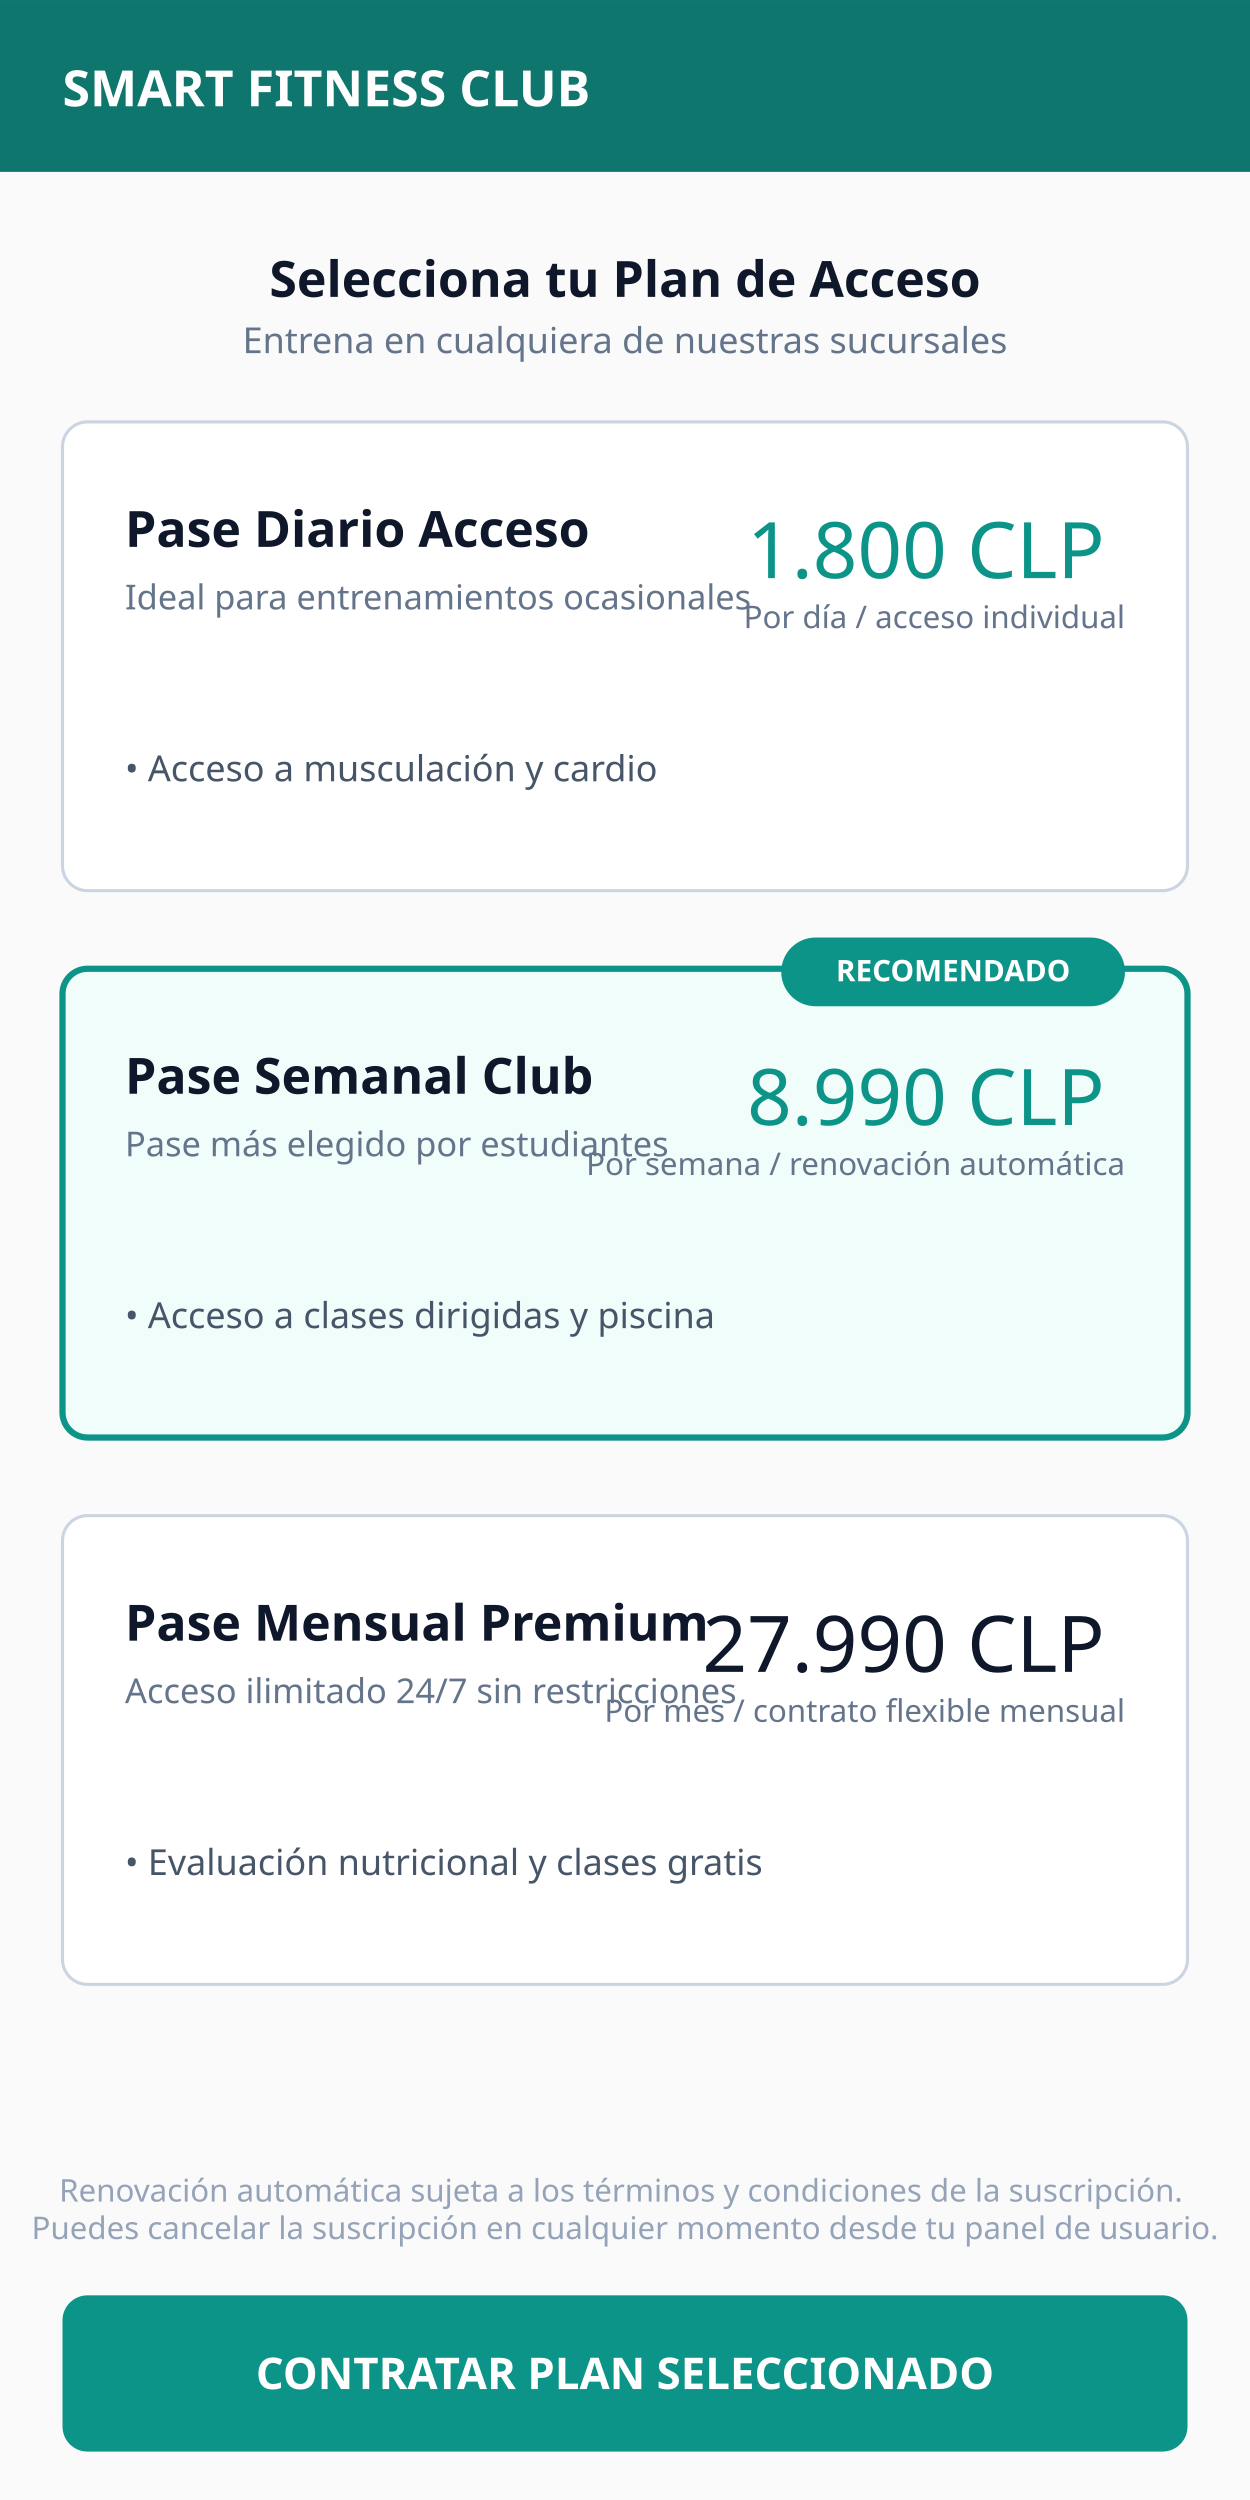
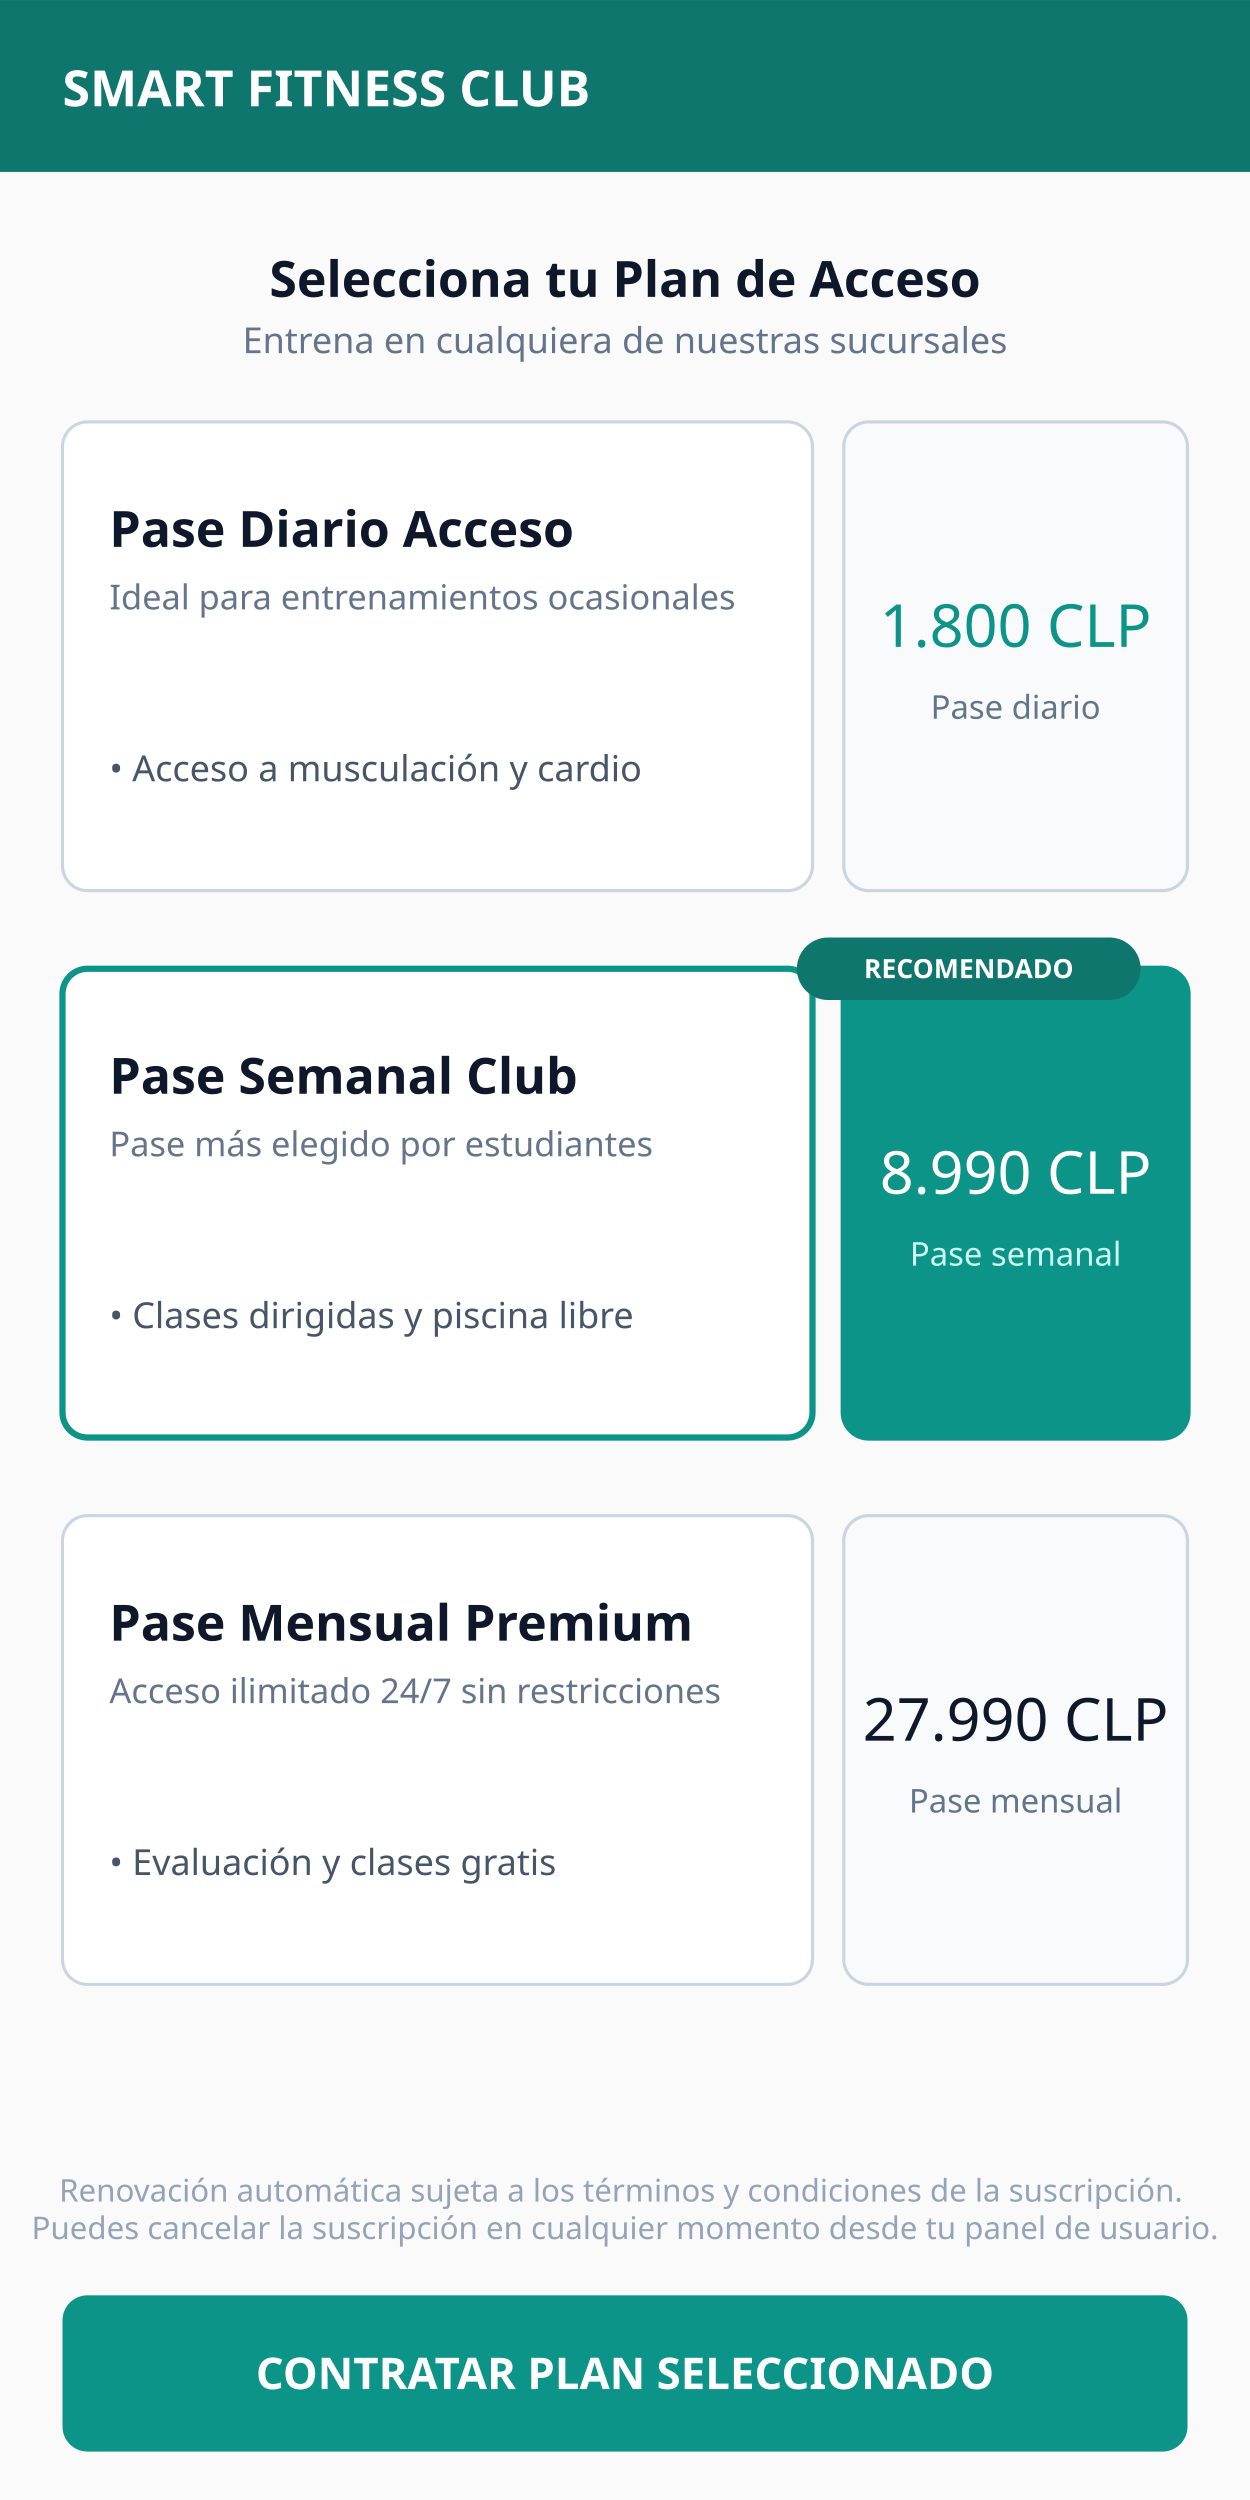
<svg xmlns="http://www.w3.org/2000/svg" viewBox="-0.555 1.62 400 800" width="400px" height="800px">
  <g transform="matrix(1, 0, 0, 1, -545.5372, 51.04437)">
    <rect id="rect-4" width="400" height="800" fill="#fafafa" x="544.982" y="-49.424" style="stroke-width: 1;" />
    <g id="header-planes" fill="#0f766e" transform="matrix(1, 0, 0, 1, 544.982, -49.41945)">
      <rect x="0" y="0" width="400" height="55" />
      <text x="20" y="34" fill="#ffffff" font-family="sans-serif" font-size="16" font-weight="bold" style="white-space: pre;">SMART FITNESS CLUB</text>
    </g>
    <g id="planes-intro" transform="matrix(1, 0, 0, 1, 564.982, 25.58055)">
      <text x="180" y="20" fill="#0f172a" font-family="sans-serif" font-size="16" font-weight="bold" text-anchor="middle" style="white-space: pre;">Selecciona tu Plan de Acceso</text>
      <text x="180" y="38" fill="#64748b" font-family="sans-serif" font-size="11.5" text-anchor="middle" style="white-space: pre;">Entrena en cualquiera de nuestras sucursales</text>
    </g>
    <g id="planes-inconsistentes" transform="matrix(1, 0, 0, 1, 564.982, 85.58055)">
      <g id="plan-basico" transform="translate(0, 0)">
-         <rect x="0" y="0" width="360" height="150" rx="8" fill="#ffffff" stroke="#cbd5e1" stroke-width="1" />
-         <text x="20" y="40" fill="#0f172a" font-family="sans-serif" font-size="16" font-weight="bold" style="white-space: pre;">Pase Diario Acceso</text>
-         <text x="20" y="60" fill="#64748b" font-family="sans-serif" font-size="11" style="white-space: pre;">Ideal para entrenamientos ocasionales</text>
-         <text x="340" y="50" fill="#0d9488" font-family="sans-serif" font-size="25" font-weight="black" text-anchor="end" style="white-space: pre;">
-           <tspan x="340" dy="0">1.800 CLP</tspan>
-           <tspan x="340" dy="16" fill="#64748b" font-size="10" font-weight="normal">Por día / acceso individual</tspan>
-         </text>
-         <text x="20" y="115" fill="#475569" font-family="sans-serif" font-size="11.5" style="white-space: pre;">• Acceso a musculación y cardio</text>
+         <rect x="0" y="0" width="240" height="150" rx="8" fill="#ffffff" stroke="#cbd5e1" stroke-width="1" />
+         <text x="15" y="40" fill="#0f172a" font-family="sans-serif" font-size="16" font-weight="bold" style="white-space: pre;">Pase Diario Acceso</text>
+         <text x="15" y="60" fill="#64748b" font-family="sans-serif" font-size="11" style="white-space: pre;">Ideal para entrenamientos ocasionales</text>
+         <text x="15" y="115" fill="#475569" font-family="sans-serif" font-size="11.5" style="white-space: pre;">• Acceso a musculación y cardio</text>
+         <rect x="250" y="0" width="110" height="150" rx="8" fill="#f8fafc" stroke="#cbd5e1" stroke-width="1" />
+         <text x="305" y="72" fill="#0d9488" font-family="sans-serif" font-size="19" font-weight="black" text-anchor="middle" style="white-space: pre;">1.800 CLP</text>
+         <text x="305" y="95" fill="#64748b" font-family="sans-serif" font-size="10.5" text-anchor="middle" style="white-space: pre;">Pase diario</text>
      </g>
      <g id="plan-profesional" transform="translate(0, 175)">
-         <rect x="0" width="360" height="150" rx="8" fill="#f0fdfa" stroke="#0d9488" stroke-width="2" y="0" />
-         <rect x="230" y="-10" width="110" height="22" rx="11" fill="#0d9488" />
-         <text x="285" y="4" fill="#ffffff" font-family="sans-serif" font-size="9.5" font-weight="bold" text-anchor="middle" style="white-space: pre;">RECOMENDADO</text>
-         <text x="20" y="40" fill="#0f172a" font-family="sans-serif" font-size="16" font-weight="bold" style="white-space: pre;">Pase Semanal Club</text>
-         <text x="20" y="60" fill="#64748b" font-family="sans-serif" font-size="11" style="white-space: pre;">Pase más elegido por estudiantes</text>
-         <text x="340" y="50" fill="#0d9488" font-family="sans-serif" font-size="25" font-weight="black" text-anchor="end" style="white-space: pre;">
-           <tspan x="340" dy="0">8.990 CLP</tspan>
-           <tspan x="340" dy="16" fill="#64748b" font-size="10" font-weight="normal">Por semana / renovación automática</tspan>
-         </text>
-         <text x="20" y="115" fill="#475569" font-family="sans-serif" font-size="11.5" style="white-space: pre;">• Acceso a clases dirigidas y piscina</text>
+         <rect x="0" y="0" width="240" height="150" rx="8" fill="#ffffff" stroke="#0d9488" stroke-width="2" />
+         <text x="15" y="40" fill="#0f172a" font-family="sans-serif" font-size="16" font-weight="bold" style="white-space: pre;">Pase Semanal Club</text>
+         <text x="15" y="60" fill="#64748b" font-family="sans-serif" font-size="11" style="white-space: pre;">Pase más elegido por estudiantes</text>
+         <text x="15" y="115" fill="#475569" font-family="sans-serif" font-size="11.5" style="white-space: pre;">• Clases dirigidas y piscina libre</text>
+         <rect x="250" y="0" width="110" height="150" rx="8" fill="#0d9488" stroke="#0d9488" stroke-width="2" />
+         <text x="305" y="72" fill="#ffffff" font-family="sans-serif" font-size="19" font-weight="black" text-anchor="middle" style="white-space: pre;">8.990 CLP</text>
+         <text x="305" y="95" fill="#ccfbf1" font-family="sans-serif" font-size="10.5" text-anchor="middle" style="white-space: pre;">Pase semanal</text>
+         <rect x="235" y="-10" width="110" height="20" rx="10" fill="#0f766e" />
+         <text x="290" y="3" fill="#ffffff" font-family="sans-serif" font-size="8.5" font-weight="bold" text-anchor="middle" style="white-space: pre;">RECOMENDADO</text>
      </g>
      <g id="plan-empresa" transform="translate(0, 350)">
-         <rect x="0" y="0" width="360" height="150" rx="8" fill="#ffffff" stroke="#cbd5e1" stroke-width="1" />
-         <text x="20" y="40" fill="#0f172a" font-family="sans-serif" font-size="16" font-weight="bold" style="white-space: pre;">Pase Mensual Premium</text>
-         <text x="20" y="60" fill="#64748b" font-family="sans-serif" font-size="11" style="white-space: pre;">Acceso ilimitado 24/7 sin restricciones</text>
-         <text x="340" y="50" fill="#0f172a" font-family="sans-serif" font-size="25" font-weight="black" text-anchor="end" style="white-space: pre;">
-           <tspan x="340" dy="0">27.990 CLP</tspan>
-           <tspan x="340" dy="16" fill="#64748b" font-size="10" font-weight="normal">Por mes / contrato flexible mensual</tspan>
-         </text>
-         <text x="20" y="115" fill="#475569" font-family="sans-serif" font-size="11.5" style="white-space: pre;">• Evaluación nutricional y clases gratis</text>
+         <rect x="0" y="0" width="240" height="150" rx="8" fill="#ffffff" stroke="#cbd5e1" stroke-width="1" />
+         <text x="15" y="40" fill="#0f172a" font-family="sans-serif" font-size="16" font-weight="bold" style="white-space: pre;">Pase Mensual Premium</text>
+         <text x="15" y="60" fill="#64748b" font-family="sans-serif" font-size="11" style="white-space: pre;">Acceso ilimitado 24/7 sin restricciones</text>
+         <text x="15" y="115" fill="#475569" font-family="sans-serif" font-size="11.5" style="white-space: pre;">• Evaluación y clases gratis</text>
+         <rect x="250" y="0" width="110" height="150" rx="8" fill="#f8fafc" stroke="#cbd5e1" stroke-width="1" />
+         <text x="305" y="72" fill="#0f172a" font-family="sans-serif" font-size="19" font-weight="black" text-anchor="middle" style="white-space: pre;">27.990 CLP</text>
+         <text x="305" y="95" fill="#64748b" font-family="sans-serif" font-size="10.5" text-anchor="middle" style="white-space: pre;">Pase mensual</text>
      </g>
    </g>
    <g id="footer-planes" transform="matrix(1, 0, 0, 1, 564.982, 640.0799)">
      <text x="180" y="15" fill="#94a3b8" font-family="sans-serif" font-size="10" text-anchor="middle" style="white-space: pre;">
        <tspan x="180" dy="0">Renovación automática sujeta a los términos y condiciones de la suscripción.</tspan>
        <tspan x="180" dy="12">Puedes cancelar la suscripción en cualquier momento desde tu panel de usuario.</tspan>
      </text>
      <rect x="0" y="45" width="360" height="50" rx="8" fill="#0d9488" />
      <text x="180" y="75" fill="#ffffff" font-family="sans-serif" font-size="14" font-weight="bold" text-anchor="middle" style="white-space: pre;">CONTRATAR PLAN SELECCIONADO</text>
    </g>
  </g>
</svg>
